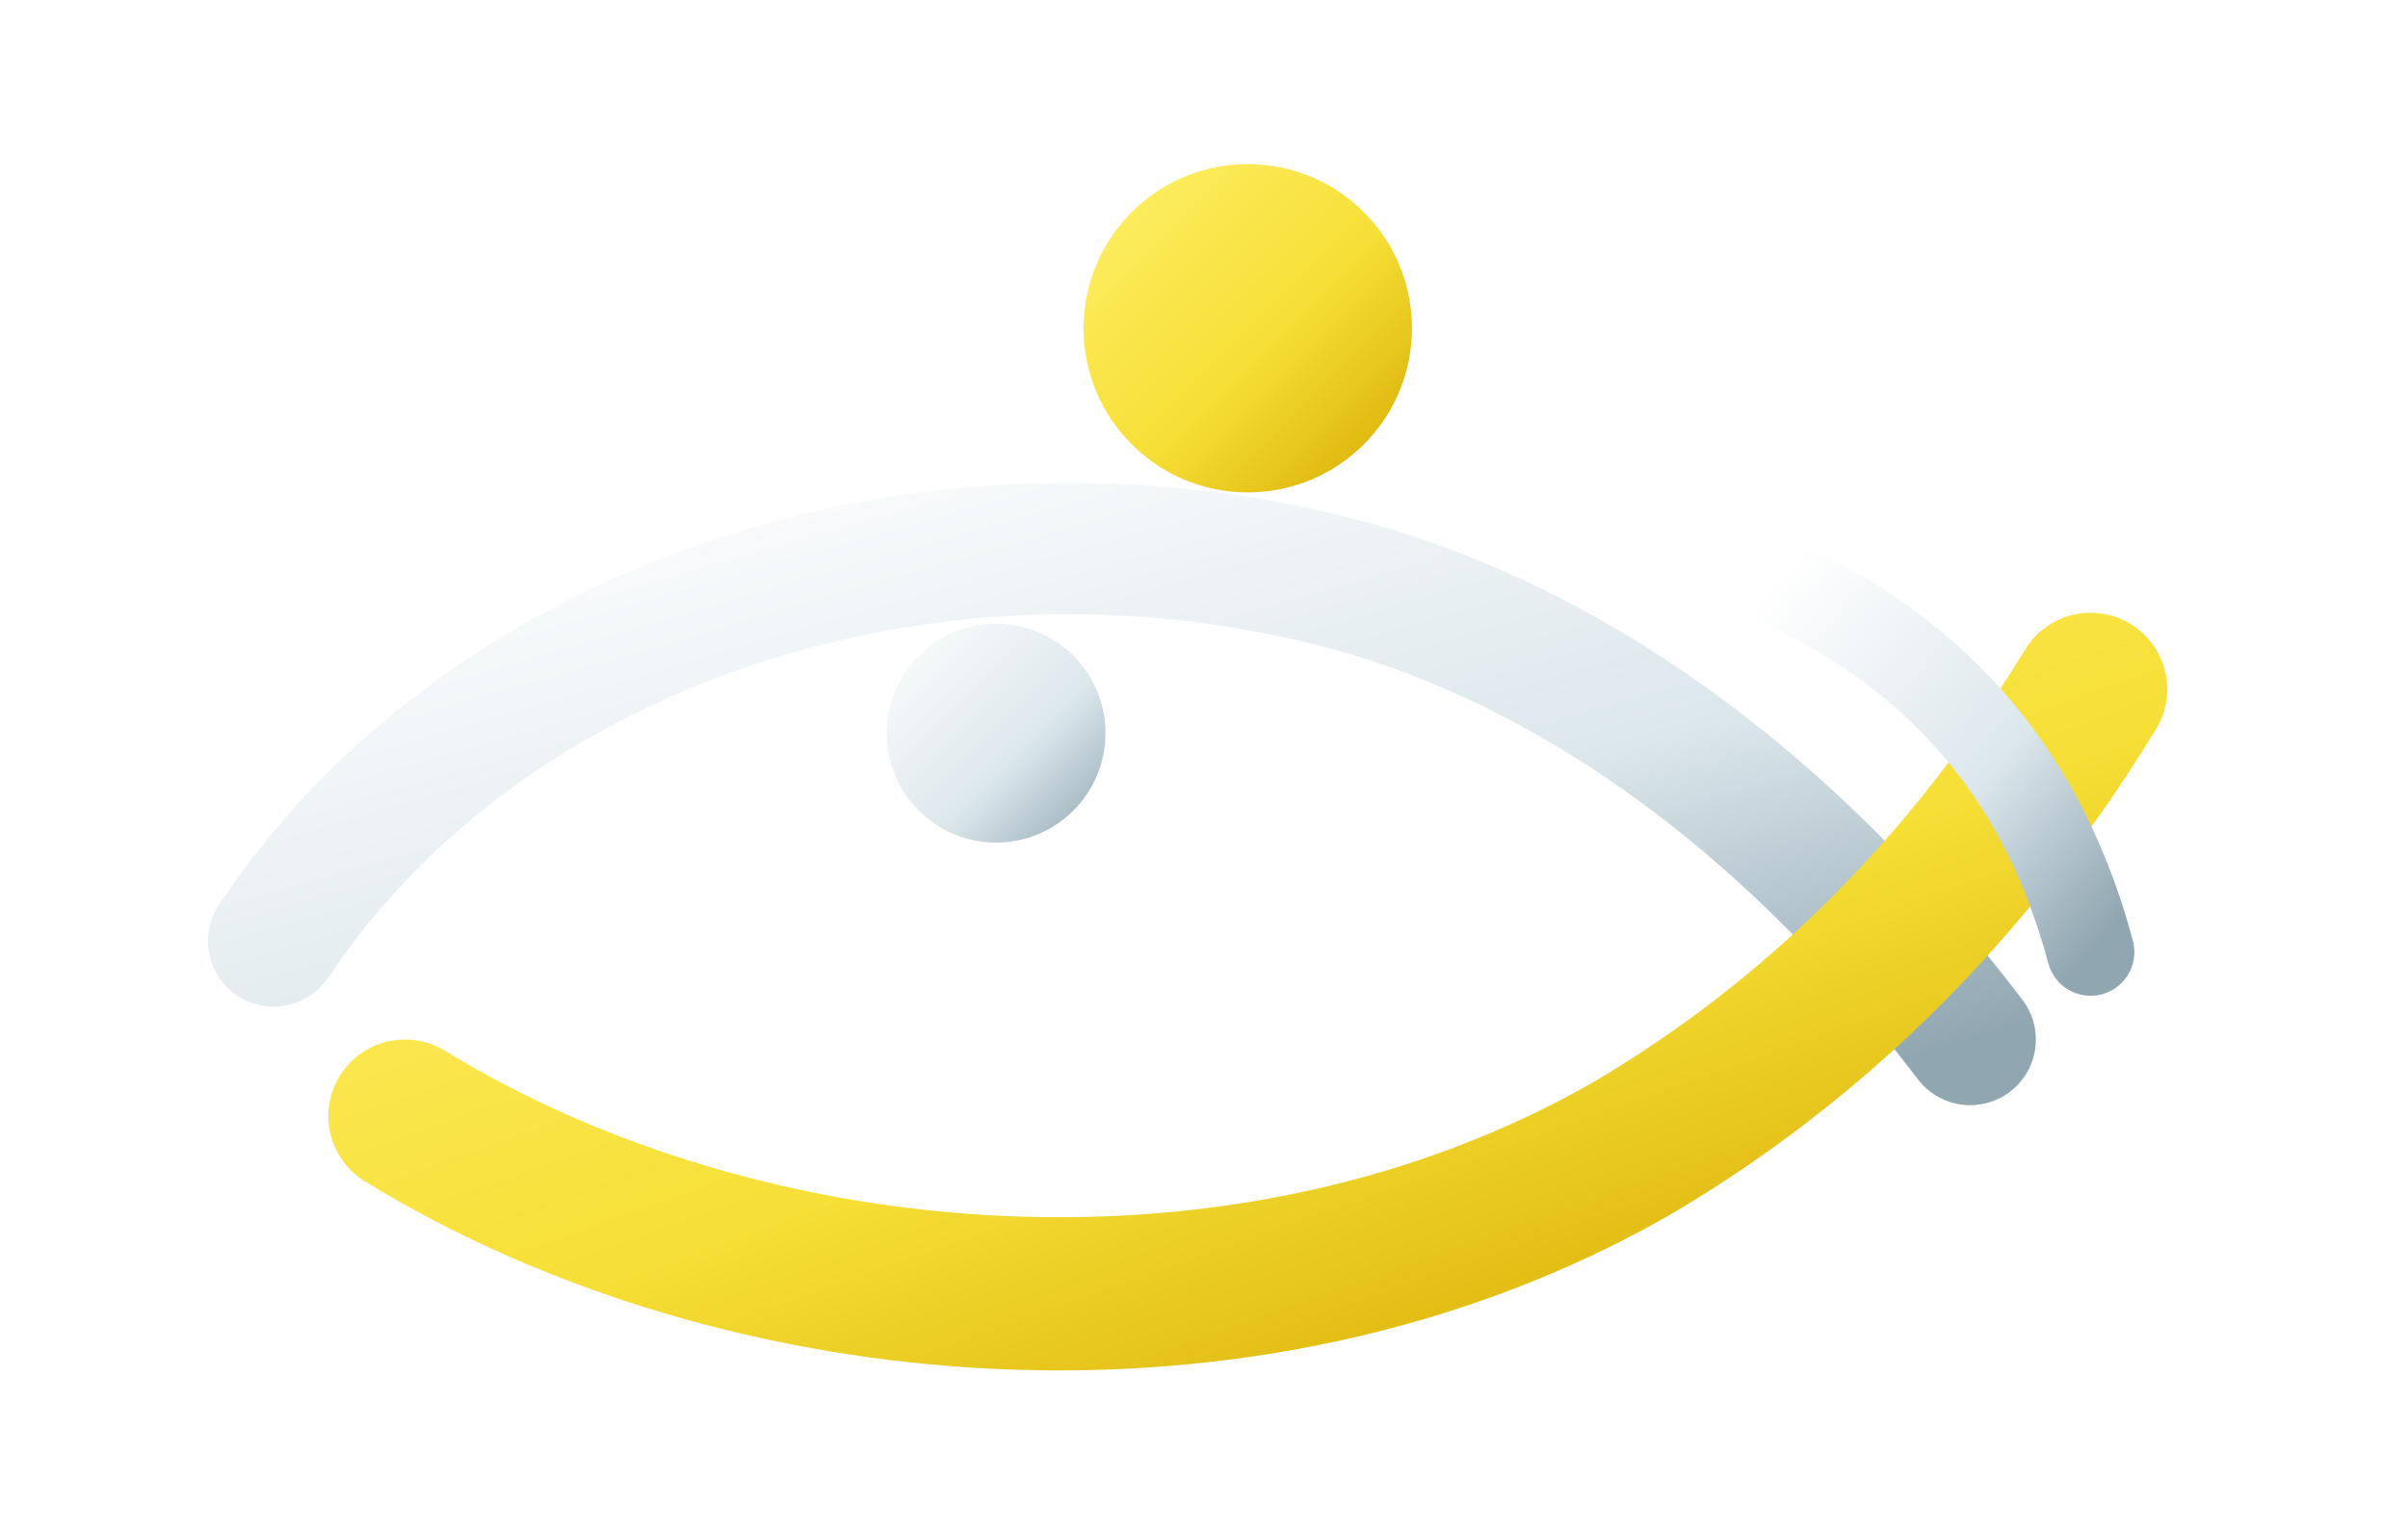
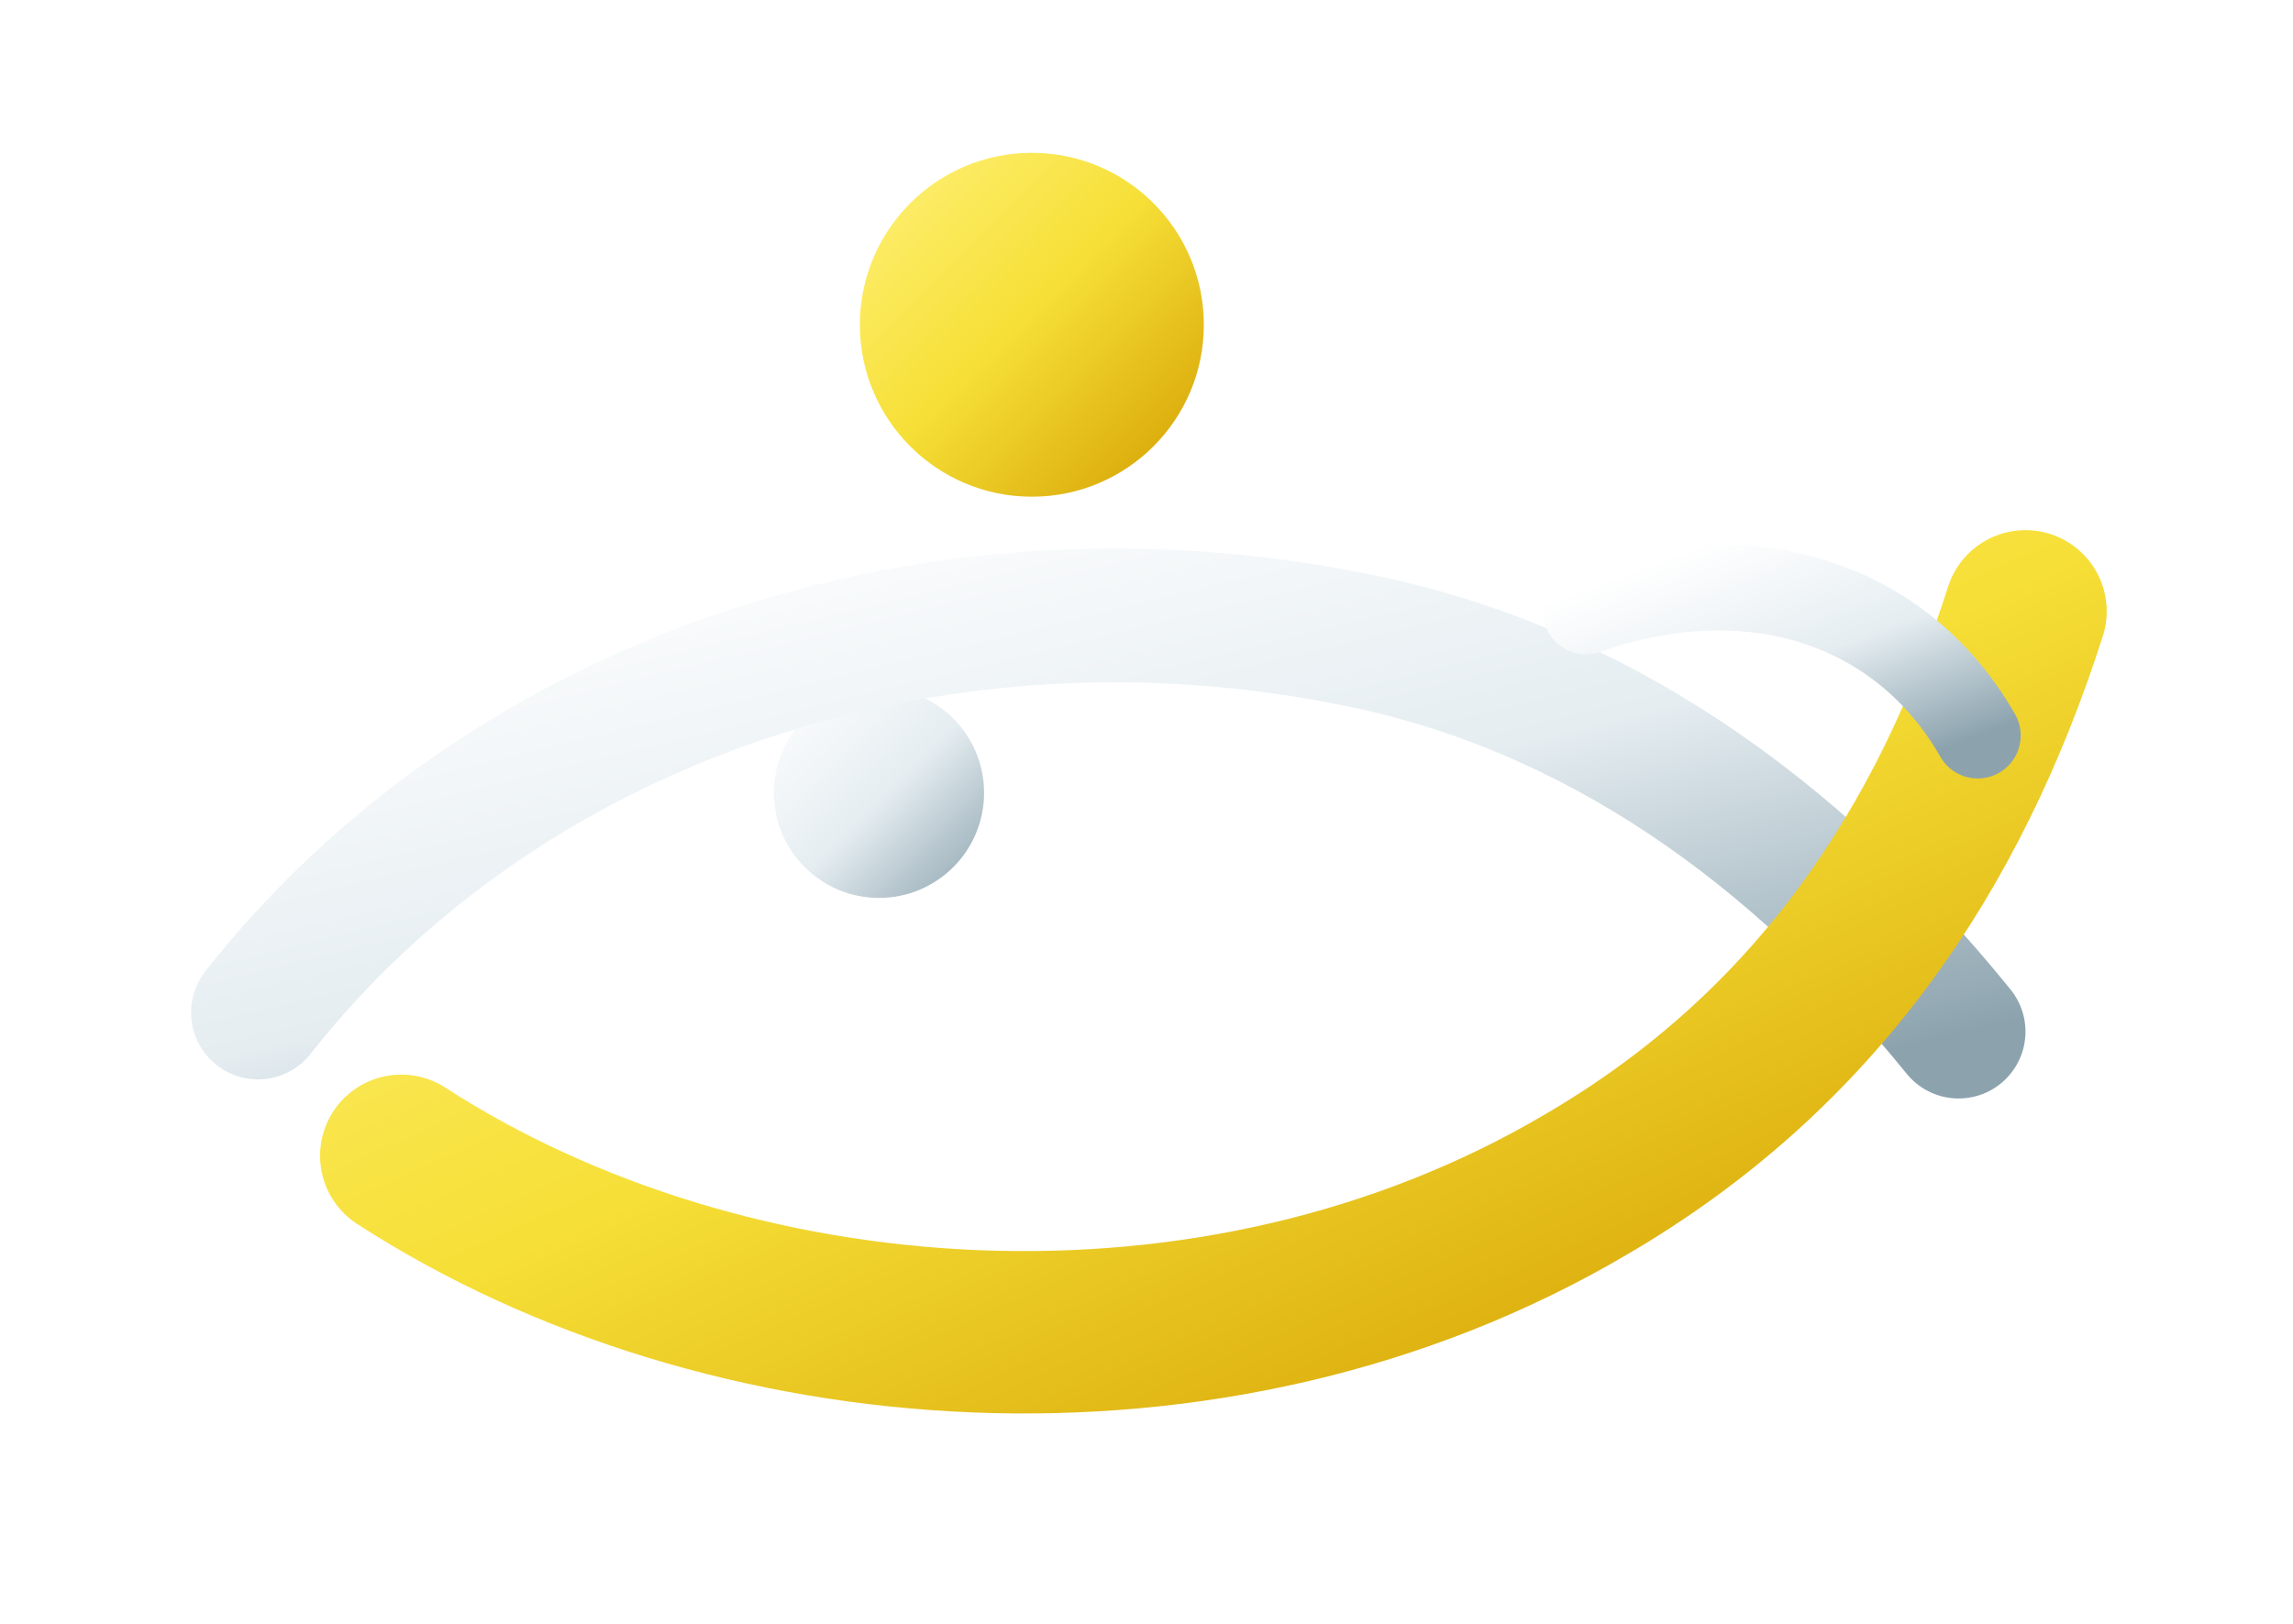
- <svg xmlns="http://www.w3.org/2000/svg" viewBox="0 0 220 140" role="img" aria-labelledby="t d">
+ <svg xmlns="http://www.w3.org/2000/svg" viewBox="0 0 240 170" role="img" aria-labelledby="t d">
  <defs>
    <linearGradient id="gold" x1="0" y1="0" x2="1" y2="1">
-       <stop offset="0" stop-color="#fff06a" />
-       <stop offset="0.55" stop-color="#f6df36" />
-       <stop offset="1" stop-color="#d6a900" />
+       <stop offset="0" stop-color="#fff27a" />
+       <stop offset="0.48" stop-color="#f6df36" />
+       <stop offset="1" stop-color="#d39d00" />
    </linearGradient>
    <linearGradient id="silver" x1="0" y1="0" x2="1" y2="1">
      <stop offset="0" stop-color="#ffffff" />
-       <stop offset="0.6" stop-color="#dce7ec" />
-       <stop offset="1" stop-color="#90a6b1" />
+       <stop offset="0.52" stop-color="#e5edf1" />
+       <stop offset="1" stop-color="#8ca3ae" />
    </linearGradient>
  </defs>
-   <circle cx="114" cy="30" r="15" fill="url(#gold)" />
-   <circle cx="91" cy="67" r="10" fill="url(#silver)" />
-   <path d="M25 86c20-30 62-43 100-32 20 6 39 20 55 41" fill="none" stroke="url(#silver)" stroke-width="12" stroke-linecap="round" />
-   <path d="M37 102c31 19 77 23 112 3 17-10 31-24 42-42" fill="none" stroke="url(#gold)" stroke-width="14" stroke-linecap="round" />
-   <path d="M162 53c16 7 25 19 29 34" fill="none" stroke="url(#silver)" stroke-width="8" stroke-linecap="round" />
+   <circle cx="108" cy="34" r="18" fill="url(#gold)" />
+   <circle cx="92" cy="83" r="11" fill="url(#silver)" />
+   <path d="M27 106          C53 73, 98 58, 142 67          C167 72, 188 87, 205 108" fill="none" stroke="url(#silver)" stroke-width="14" stroke-linecap="round" />
+   <path d="M42 121          C76 143, 127 147, 166 124          C190 110, 204 89, 212 64" fill="none" stroke="url(#gold)" stroke-width="17" stroke-linecap="round" />
+   <path d="M166 64          C183 58, 199 63, 207 77" fill="none" stroke="url(#silver)" stroke-width="9" stroke-linecap="round" />
</svg>
